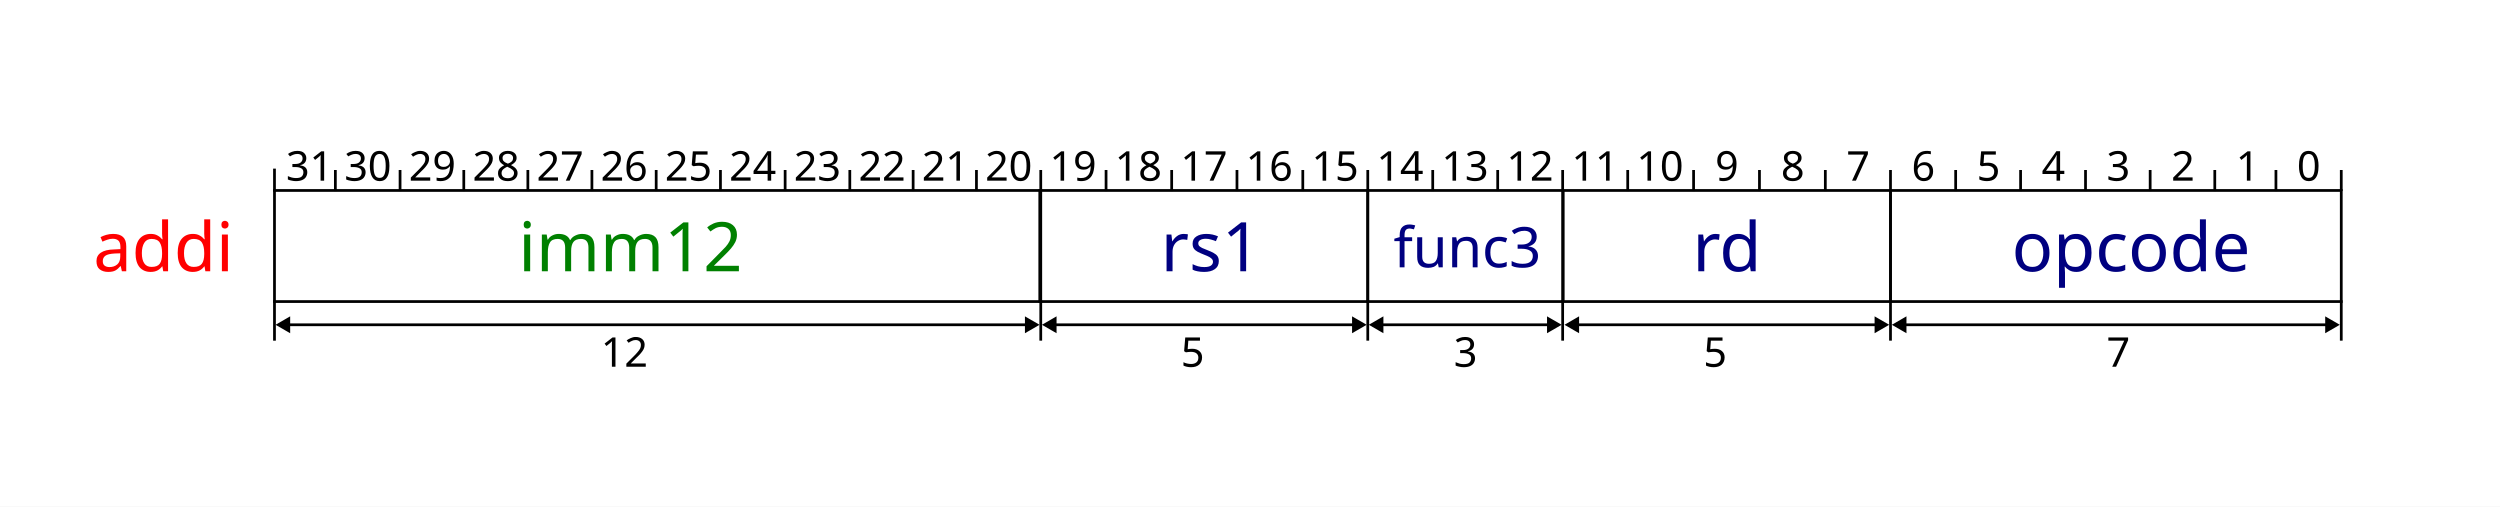
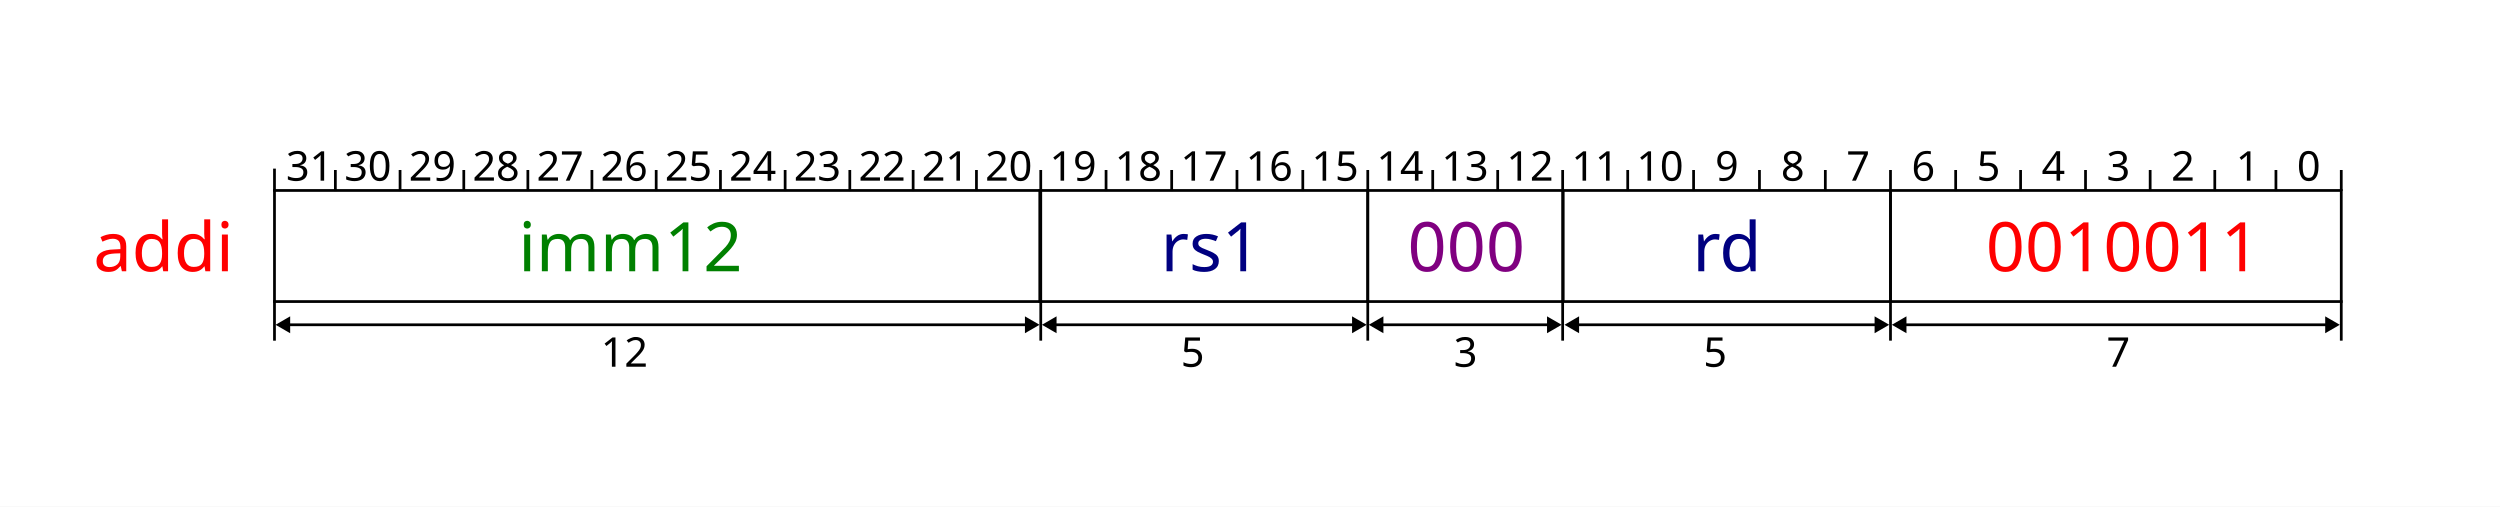
<svg xmlns="http://www.w3.org/2000/svg" width="241.457mm" height="48.931mm" viewBox="0 0 241.457 48.931" version="1.1" id="svg1" xml:space="preserve">
  <defs id="defs1">
    <marker style="overflow:visible" id="Triangle" refX="0" refY="0" orient="auto-start-reverse" markerWidth="1" markerHeight="1" viewBox="0 0 1 1" preserveAspectRatio="xMidYMid">
      <path transform="scale(0.5)" style="fill:context-stroke;fill-rule:evenodd;stroke:context-stroke;stroke-width:1pt" d="M 5.77,0 -2.88,5 V -5 Z" id="path135" />
    </marker>
  </defs>
  <g id="layer3" transform="translate(21.31817,-2.275862)">
    <rect style="fill:#ffffff;stroke:none;stroke-width:0.265;stroke-linecap:square;stroke-dasharray:none" id="rect53" width="241.457" height="48.931" x="-21.318" y="2.276" />
  </g>
  <g id="layer1" transform="translate(21.31817,-2.275862)" style="display:inline">
    <text xml:space="preserve" style="font-size:3.969px;line-height:1;font-family:Ubuntu;-inkscape-font-specification:Ubuntu;writing-mode:lr-tb;direction:ltr;fill:#000000;stroke-width:0.529;stroke-linecap:square" x="6.314" y="19.724" id="text1">
      <tspan id="tspan1" style="font-size:3.969px;fill:#000000;stroke-width:0.529" x="6.314" y="19.724">31</tspan>
    </text>
    <text xml:space="preserve" style="font-size:6.615px;line-height:1;font-family:Ubuntu;-inkscape-font-specification:Ubuntu;writing-mode:lr-tb;direction:ltr;fill:#008000;stroke-width:0.529;stroke-linecap:square" x="28.748" y="28.477" id="text2">
      <tspan id="tspan2" style="fill:#008000;stroke-width:0.529" x="28.748" y="28.477">imm12</tspan>
    </text>
    <text xml:space="preserve" style="font-size:3.969px;line-height:1;font-family:Ubuntu;-inkscape-font-specification:Ubuntu;writing-mode:lr-tb;direction:ltr;fill:#000000;stroke-width:0.529;stroke-linecap:square" x="11.946" y="19.724" id="text3">
      <tspan id="tspan3" style="font-size:3.969px;fill:#000000;stroke-width:0.529" x="11.946" y="19.724">30</tspan>
    </text>
    <text xml:space="preserve" style="font-size:3.969px;line-height:1;font-family:Ubuntu;-inkscape-font-specification:Ubuntu;writing-mode:lr-tb;direction:ltr;fill:#000000;stroke-width:0.529;stroke-linecap:square" x="18.17" y="19.724" id="text4">
      <tspan id="tspan4" style="font-size:3.969px;fill:#000000;stroke-width:0.529" x="18.17" y="19.724">29</tspan>
    </text>
    <path style="fill:#008000;stroke:#000000;stroke-width:0.265;stroke-linecap:square;stroke-dasharray:none" d="m 11.072,18.827 v 1.77" id="path4" />
    <path style="fill:#008000;stroke:#000000;stroke-width:0.265;stroke-linecap:square;stroke-dasharray:none" d="m 17.321,18.827 v 1.77" id="path6" />
    <path style="fill:#008000;stroke:#000000;stroke-width:0.265;stroke-linecap:square;stroke-dasharray:none" d="M 5.192,18.694 V 20.672" id="path7" />
    <text xml:space="preserve" style="font-size:3.969px;line-height:1;font-family:Ubuntu;-inkscape-font-specification:Ubuntu;writing-mode:lr-tb;direction:ltr;fill:#000000;stroke-width:0.529;stroke-linecap:square" x="24.326" y="19.724" id="text7">
      <tspan id="tspan7" style="font-size:3.969px;fill:#000000;stroke-width:0.529" x="24.326" y="19.724">28</tspan>
    </text>
    <path style="fill:#008000;stroke:#000000;stroke-width:0.265;stroke-linecap:square;stroke-dasharray:none" d="m 23.476,18.827 v 1.77" id="path8" />
    <text xml:space="preserve" style="font-size:3.969px;line-height:1;font-family:Ubuntu;-inkscape-font-specification:Ubuntu;writing-mode:lr-tb;direction:ltr;fill:#000000;stroke-width:0.529;stroke-linecap:square" x="30.513" y="19.724" id="text8">
      <tspan id="tspan8" style="font-size:3.969px;fill:#000000;stroke-width:0.529" x="30.513" y="19.724">27</tspan>
    </text>
    <path style="fill:#008000;stroke:#000000;stroke-width:0.265;stroke-linecap:square;stroke-dasharray:none" d="m 29.664,18.827 v 1.77" id="path9" />
    <text xml:space="preserve" style="font-size:3.969px;line-height:1;font-family:Ubuntu;-inkscape-font-specification:Ubuntu;writing-mode:lr-tb;direction:ltr;fill:#000000;stroke-width:0.529;stroke-linecap:square" x="36.7" y="19.724" id="text9">
      <tspan id="tspan9" style="font-size:3.969px;fill:#000000;stroke-width:0.529" x="36.7" y="19.724">26</tspan>
    </text>
    <path style="fill:#008000;stroke:#000000;stroke-width:0.265;stroke-linecap:square;stroke-dasharray:none" d="m 35.851,18.827 v 1.77" id="path10" />
    <text xml:space="preserve" style="font-size:3.969px;line-height:1;font-family:Ubuntu;-inkscape-font-specification:Ubuntu;writing-mode:lr-tb;direction:ltr;fill:#000000;stroke-width:0.529;stroke-linecap:square" x="42.907" y="19.724" id="text10">
      <tspan id="tspan10" style="font-size:3.969px;fill:#000000;stroke-width:0.529" x="42.907" y="19.724">25</tspan>
    </text>
    <path style="fill:#008000;stroke:#000000;stroke-width:0.265;stroke-linecap:square;stroke-dasharray:none" d="m 42.058,18.827 v 1.77" id="path11" />
    <text xml:space="preserve" style="font-size:3.969px;line-height:1;font-family:Ubuntu;-inkscape-font-specification:Ubuntu;writing-mode:lr-tb;direction:ltr;fill:#000000;stroke-width:0.529;stroke-linecap:square" x="49.114" y="19.724" id="text11">
      <tspan id="tspan11" style="font-size:3.969px;fill:#000000;stroke-width:0.529" x="49.114" y="19.724">24</tspan>
    </text>
    <path style="fill:#008000;stroke:#000000;stroke-width:0.265;stroke-linecap:square;stroke-dasharray:none" d="m 48.265,18.827 v 1.77" id="path12" />
    <text xml:space="preserve" style="font-size:3.969px;line-height:1;font-family:Ubuntu;-inkscape-font-specification:Ubuntu;writing-mode:lr-tb;direction:ltr;fill:#000000;stroke-width:0.529;stroke-linecap:square" x="55.361" y="19.724" id="text13">
      <tspan id="tspan13" style="font-size:3.969px;fill:#000000;stroke-width:0.529" x="55.361" y="19.724">23</tspan>
    </text>
    <path style="fill:#008000;stroke:#000000;stroke-width:0.265;stroke-linecap:square;stroke-dasharray:none" d="m 54.512,18.827 v 1.77" id="path13" />
    <text xml:space="preserve" style="font-size:3.969px;line-height:1;font-family:Ubuntu;-inkscape-font-specification:Ubuntu;writing-mode:lr-tb;direction:ltr;fill:#000000;stroke-width:0.529;stroke-linecap:square" x="61.608" y="19.724" id="text14">
      <tspan id="tspan14" style="font-size:3.969px;fill:#000000;stroke-width:0.529" x="61.608" y="19.724">22</tspan>
    </text>
    <path style="fill:#008000;stroke:#000000;stroke-width:0.265;stroke-linecap:square;stroke-dasharray:none" d="m 60.759,18.827 v 1.77" id="path14" />
    <text xml:space="preserve" style="font-size:3.969px;line-height:1;font-family:Ubuntu;-inkscape-font-specification:Ubuntu;writing-mode:lr-tb;direction:ltr;fill:#000000;stroke-width:0.529;stroke-linecap:square" x="67.724" y="19.724" id="text15">
      <tspan id="tspan15" style="font-size:3.969px;fill:#000000;stroke-width:0.529" x="67.724" y="19.724">21</tspan>
    </text>
    <path style="fill:#008000;stroke:#000000;stroke-width:0.265;stroke-linecap:square;stroke-dasharray:none" d="m 66.875,18.827 v 1.77" id="path15" />
    <text xml:space="preserve" style="font-size:3.969px;line-height:1;font-family:Ubuntu;-inkscape-font-specification:Ubuntu;writing-mode:lr-tb;direction:ltr;fill:#000000;stroke-width:0.529;stroke-linecap:square" x="73.84" y="19.724" id="text16">
      <tspan id="tspan16" style="font-size:3.969px;fill:#000000;stroke-width:0.529" x="73.84" y="19.724">20</tspan>
    </text>
    <path style="fill:#008000;stroke:#000000;stroke-width:0.265;stroke-linecap:square;stroke-dasharray:none" d="m 72.99,18.827 v 1.77" id="path16" />
    <path style="fill:#008000;stroke:#000000;stroke-width:0.265;stroke-linecap:square;stroke-dasharray:none" d="m 79.201,18.827 v 1.77" id="path17" />
    <rect style="fill:none;stroke:#000000;stroke-width:0.265;stroke-linecap:square;stroke-dasharray:none" id="rect17" width="74.01" height="10.729" x="5.192" y="20.672" />
    <path style="fill:#008000;stroke:#000000;stroke-width:0.265;stroke-linecap:square;stroke-dasharray:none" d="m 5.192,31.401 v 3.647" id="path18" />
    <path style="fill:#008000;stroke:#000000;stroke-width:0.265;stroke-linecap:square;stroke-dasharray:none" d="m 79.201,31.404 v 3.641" id="path19" />
    <path style="fill:none;stroke:#000000;stroke-width:0.265;stroke-linecap:square;stroke-dasharray:none;marker-start:url(#Triangle);marker-end:url(#Triangle)" d="M 6.237,33.644 H 78.143" id="path20" />
    <text xml:space="preserve" style="font-size:3.969px;line-height:1;font-family:Ubuntu;-inkscape-font-specification:Ubuntu;writing-mode:lr-tb;direction:ltr;fill:#000000;stroke-width:0.529;stroke-linecap:square" x="36.72" y="37.694" id="text20">
      <tspan id="tspan20" style="font-size:3.969px;fill:#000000;stroke-width:0.529" x="36.72" y="37.694">12</tspan>
    </text>
    <text xml:space="preserve" style="font-size:3.969px;line-height:1;font-family:Ubuntu;-inkscape-font-specification:Ubuntu;writing-mode:lr-tb;direction:ltr;fill:#000000;stroke-width:0.529;stroke-linecap:square" x="80.051" y="19.724" id="text21">
      <tspan id="tspan21" style="font-size:3.969px;fill:#000000;stroke-width:0.529" x="80.051" y="19.724">19</tspan>
    </text>
    <text xml:space="preserve" style="font-size:3.969px;line-height:1;font-family:Ubuntu;-inkscape-font-specification:Ubuntu;writing-mode:lr-tb;direction:ltr;fill:#000000;stroke-width:0.529;stroke-linecap:square" x="86.357" y="19.724" id="text22">
      <tspan id="tspan22" style="font-size:3.969px;fill:#000000;stroke-width:0.529" x="86.357" y="19.724">18</tspan>
    </text>
    <path style="fill:#008000;stroke:#000000;stroke-width:0.265;stroke-linecap:square;stroke-dasharray:none" d="m 85.508,18.827 v 1.77" id="path22" />
    <rect style="fill:none;stroke:#000000;stroke-width:0.265;stroke-linecap:square;stroke-dasharray:none" id="rect22" width="31.678" height="10.729" x="79.106" y="20.672" />
    <text xml:space="preserve" style="font-size:3.969px;line-height:1;font-family:Ubuntu;-inkscape-font-specification:Ubuntu;writing-mode:lr-tb;direction:ltr;fill:#000000;stroke-width:0.529;stroke-linecap:square" x="92.695" y="19.724" id="text23">
      <tspan id="tspan23" style="font-size:3.969px;fill:#000000;stroke-width:0.529" x="92.695" y="19.724">17</tspan>
    </text>
    <path style="fill:#008000;stroke:#000000;stroke-width:0.265;stroke-linecap:square;stroke-dasharray:none" d="m 91.846,18.827 v 1.77" id="path23" />
    <text xml:space="preserve" style="font-size:3.969px;line-height:1;font-family:Ubuntu;-inkscape-font-specification:Ubuntu;writing-mode:lr-tb;direction:ltr;fill:#000000;stroke-width:0.529;stroke-linecap:square" x="99.001" y="19.724" id="text24">
      <tspan id="tspan24" style="font-size:3.969px;fill:#000000;stroke-width:0.529" x="99.001" y="19.724">16</tspan>
    </text>
    <path style="fill:#008000;stroke:#000000;stroke-width:0.265;stroke-linecap:square;stroke-dasharray:none" d="m 98.152,18.827 v 1.77" id="path24" />
    <text xml:space="preserve" style="font-size:3.969px;line-height:1;font-family:Ubuntu;-inkscape-font-specification:Ubuntu;writing-mode:lr-tb;direction:ltr;fill:#000000;stroke-width:0.529;stroke-linecap:square" x="105.359" y="19.724" id="text25">
      <tspan id="tspan25" style="font-size:3.969px;fill:#000000;stroke-width:0.529" x="105.359" y="19.724">15</tspan>
    </text>
    <path style="fill:#008000;stroke:#000000;stroke-width:0.265;stroke-linecap:square;stroke-dasharray:none" d="m 104.51,18.827 v 1.77" id="path25" />
    <path style="fill:#008000;stroke:#000000;stroke-width:0.265;stroke-linecap:square;stroke-dasharray:none" d="m 110.785,18.827 v 1.77" id="path26" />
    <text xml:space="preserve" style="font-size:6.615px;line-height:1;font-family:Ubuntu;-inkscape-font-specification:Ubuntu;writing-mode:lr-tb;direction:ltr;fill:#000080;stroke-width:0.529;stroke-linecap:square" x="90.791" y="28.477" id="text26">
      <tspan id="tspan26" style="fill:#000080;stroke-width:0.529" x="90.791" y="28.477">rs1</tspan>
    </text>
    <path style="fill:#008000;stroke:#000000;stroke-width:0.265;stroke-linecap:square;stroke-dasharray:none" d="m 110.785,31.404 v 3.641" id="path27" />
    <path style="fill:none;stroke:#000000;stroke-width:0.265;stroke-linecap:square;stroke-dasharray:none;marker-start:url(#Triangle);marker-end:url(#Triangle)" d="M 80.257,33.644 H 109.738" id="path28" />
    <text xml:space="preserve" style="font-size:3.969px;line-height:1;font-family:Ubuntu;-inkscape-font-specification:Ubuntu;writing-mode:lr-tb;direction:ltr;fill:#000000;stroke-width:0.529;stroke-linecap:square" x="92.735" y="37.694" id="text28">
      <tspan id="tspan28" style="font-size:3.969px;fill:#000000;stroke-width:0.529" x="92.735" y="37.694">5</tspan>
    </text>
    <text xml:space="preserve" style="font-size:3.969px;line-height:1;font-family:Ubuntu;-inkscape-font-specification:Ubuntu;writing-mode:lr-tb;direction:ltr;fill:#000000;stroke-width:0.529;stroke-linecap:square" x="111.634" y="19.724" id="text29">
      <tspan id="tspan29" style="font-size:3.969px;fill:#000000;stroke-width:0.529" x="111.634" y="19.724">14</tspan>
    </text>
    <text xml:space="preserve" style="font-size:3.969px;line-height:1;font-family:Ubuntu;-inkscape-font-specification:Ubuntu;writing-mode:lr-tb;direction:ltr;fill:#000000;stroke-width:0.529;stroke-linecap:square" x="117.908" y="19.724" id="text30">
      <tspan id="tspan30" style="font-size:3.969px;fill:#000000;stroke-width:0.529" x="117.908" y="19.724">13</tspan>
    </text>
    <path style="fill:#008000;stroke:#000000;stroke-width:0.265;stroke-linecap:square;stroke-dasharray:none" d="m 117.059,18.827 v 1.77" id="path30" />
    <text xml:space="preserve" style="font-size:3.969px;line-height:1;font-family:Ubuntu;-inkscape-font-specification:Ubuntu;writing-mode:lr-tb;direction:ltr;fill:#000000;stroke-width:0.529;stroke-linecap:square" x="124.183" y="19.724" id="text31">
      <tspan id="tspan31" style="font-size:3.969px;fill:#000000;stroke-width:0.529" x="124.183" y="19.724">12</tspan>
    </text>
    <path style="fill:#008000;stroke:#000000;stroke-width:0.265;stroke-linecap:square;stroke-dasharray:none" d="m 123.334,18.827 v 1.77" id="path31" />
    <rect style="fill:none;stroke:#000000;stroke-width:0.265;stroke-linecap:square;stroke-dasharray:none" id="rect31" width="18.824" height="10.729" x="110.785" y="20.672" />
    <path style="fill:#008000;stroke:#000000;stroke-width:0.265;stroke-linecap:square;stroke-dasharray:none" d="m 129.608,18.827 v 1.77" id="path32" />
    <path style="fill:#008000;stroke:#000000;stroke-width:0.265;stroke-linecap:square;stroke-dasharray:none" d="m 129.608,31.404 v 3.641" id="path33" />
-     <text xml:space="preserve" style="font-size:5.416px;line-height:1;font-family:Ubuntu;-inkscape-font-specification:Ubuntu;writing-mode:lr-tb;direction:ltr;fill:#000080;stroke-width:0.529;stroke-linecap:square" x="113.272" y="28.097" id="text33">
-       <tspan id="tspan33" style="fill:#000080;stroke-width:0.529" x="113.272" y="28.097">func3</tspan>
-     </text>
    <path style="fill:none;stroke:#000000;stroke-width:0.265;stroke-linecap:square;stroke-dasharray:none;marker-start:url(#Triangle);marker-end:url(#Triangle)" d="m 111.825,33.644 h 16.743" id="path34" />
    <text xml:space="preserve" style="font-size:3.969px;line-height:1;font-family:Ubuntu;-inkscape-font-specification:Ubuntu;writing-mode:lr-tb;direction:ltr;fill:#000000;stroke-width:0.529;stroke-linecap:square" x="119.097" y="37.694" id="text34">
      <tspan id="tspan34" style="font-size:3.969px;fill:#000000;stroke-width:0.529" x="119.097" y="37.694">3</tspan>
    </text>
    <text xml:space="preserve" style="font-size:3.969px;line-height:1;font-family:Ubuntu;-inkscape-font-specification:Ubuntu;writing-mode:lr-tb;direction:ltr;fill:#000000;stroke-width:0.529;stroke-linecap:square" x="130.466" y="19.724" id="text35">
      <tspan id="tspan35" style="font-size:3.969px;fill:#000000;stroke-width:0.529" x="130.466" y="19.724">11</tspan>
    </text>
    <text xml:space="preserve" style="font-size:3.969px;line-height:1;font-family:Ubuntu;-inkscape-font-specification:Ubuntu;writing-mode:lr-tb;direction:ltr;fill:#000000;stroke-width:0.529;stroke-linecap:square" x="136.74" y="19.724" id="text36">
      <tspan id="tspan36" style="font-size:3.969px;fill:#000000;stroke-width:0.529" x="136.74" y="19.724">10</tspan>
    </text>
    <path style="fill:#008000;stroke:#000000;stroke-width:0.265;stroke-linecap:square;stroke-dasharray:none" d="m 135.891,18.827 v 1.77" id="path36" />
    <path style="fill:#008000;stroke:#000000;stroke-width:0.265;stroke-linecap:square;stroke-dasharray:none" d="m 142.253,18.827 v 1.77" id="path37" />
    <path style="fill:#008000;stroke:#000000;stroke-width:0.265;stroke-linecap:square;stroke-dasharray:none" d="m 148.615,18.827 v 1.77" id="path38" />
    <path style="fill:#008000;stroke:#000000;stroke-width:0.265;stroke-linecap:square;stroke-dasharray:none" d="m 154.977,18.827 v 1.77" id="path39" />
    <text xml:space="preserve" style="font-size:3.969px;line-height:1;font-family:Ubuntu;-inkscape-font-specification:Ubuntu;writing-mode:lr-tb;direction:ltr;fill:#000000;stroke-width:0.529;stroke-linecap:square" x="144.336" y="19.724" id="text39">
      <tspan id="tspan39" style="font-size:3.969px;fill:#000000;stroke-width:0.529" x="144.336" y="19.724">9</tspan>
    </text>
    <text xml:space="preserve" style="font-size:3.969px;line-height:1;font-family:Ubuntu;-inkscape-font-specification:Ubuntu;writing-mode:lr-tb;direction:ltr;fill:#000000;stroke-width:0.529;stroke-linecap:square" x="150.698" y="19.724" id="text40">
      <tspan id="tspan40" style="font-size:3.969px;fill:#000000;stroke-width:0.529" x="150.698" y="19.724">8</tspan>
    </text>
    <text xml:space="preserve" style="font-size:3.969px;line-height:1;font-family:Ubuntu;-inkscape-font-specification:Ubuntu;writing-mode:lr-tb;direction:ltr;fill:#000000;stroke-width:0.529;stroke-linecap:square" x="157.013" y="19.724" id="text41">
      <tspan id="tspan41" style="font-size:3.969px;fill:#000000;stroke-width:0.529" x="157.013" y="19.724">7</tspan>
    </text>
    <path style="fill:#008000;stroke:#000000;stroke-width:0.265;stroke-linecap:square;stroke-dasharray:none" d="m 161.271,18.827 v 1.77" id="path41" />
    <rect style="fill:none;stroke:#000000;stroke-width:0.265;stroke-linecap:square;stroke-dasharray:none" id="rect41" width="31.611" height="10.729" x="129.66" y="20.672" />
    <path style="fill:#008000;stroke:#000000;stroke-width:0.265;stroke-linecap:square;stroke-dasharray:none" d="m 161.271,31.404 v 3.641" id="path42" />
    <text xml:space="preserve" style="font-size:6.615px;line-height:1;font-family:Ubuntu;-inkscape-font-specification:Ubuntu;writing-mode:lr-tb;direction:ltr;fill:#000080;stroke-width:0.529;stroke-linecap:square" x="142.143" y="28.477" id="text42">
      <tspan id="tspan42" style="fill:#000080;stroke-width:0.529" x="142.143" y="28.477">rd</tspan>
    </text>
    <path style="fill:none;stroke:#000000;stroke-width:0.265;stroke-linecap:square;stroke-dasharray:none;marker-start:url(#Triangle);marker-end:url(#Triangle)" d="m 130.725,33.644 h 29.481" id="path43" />
    <text xml:space="preserve" style="font-size:3.969px;line-height:1;font-family:Ubuntu;-inkscape-font-specification:Ubuntu;writing-mode:lr-tb;direction:ltr;fill:#000000;stroke-width:0.529;stroke-linecap:square" x="143.203" y="37.694" id="text43">
      <tspan id="tspan43" style="font-size:3.969px;fill:#000000;stroke-width:0.529" x="143.203" y="37.694">5</tspan>
    </text>
    <path style="fill:#008000;stroke:#000000;stroke-width:0.265;stroke-linecap:square;stroke-dasharray:none" d="m 167.565,18.827 v 1.77" id="path44" />
    <text xml:space="preserve" style="font-size:3.969px;line-height:1;font-family:Ubuntu;-inkscape-font-specification:Ubuntu;writing-mode:lr-tb;direction:ltr;fill:#000000;stroke-width:0.529;stroke-linecap:square" x="163.307" y="19.724" id="text44">
      <tspan id="tspan44" style="font-size:3.969px;fill:#000000;stroke-width:0.529" x="163.307" y="19.724">6</tspan>
    </text>
    <text xml:space="preserve" style="font-size:3.969px;line-height:1;font-family:Ubuntu;-inkscape-font-specification:Ubuntu;writing-mode:lr-tb;direction:ltr;fill:#000000;stroke-width:0.529;stroke-linecap:square" x="169.601" y="19.724" id="text45">
      <tspan id="tspan45" style="font-size:3.969px;fill:#000000;stroke-width:0.529" x="169.601" y="19.724">5</tspan>
    </text>
    <path style="fill:#008000;stroke:#000000;stroke-width:0.265;stroke-linecap:square;stroke-dasharray:none" d="m 173.836,18.827 v 1.77" id="path45" />
    <text xml:space="preserve" style="font-size:3.969px;line-height:1;font-family:Ubuntu;-inkscape-font-specification:Ubuntu;writing-mode:lr-tb;direction:ltr;fill:#000000;stroke-width:0.529;stroke-linecap:square" x="175.872" y="19.724" id="text46">
      <tspan id="tspan46" style="font-size:3.969px;fill:#000000;stroke-width:0.529" x="175.872" y="19.724">4</tspan>
    </text>
    <path style="fill:#008000;stroke:#000000;stroke-width:0.265;stroke-linecap:square;stroke-dasharray:none" d="m 180.107,18.827 v 1.77" id="path46" />
    <text xml:space="preserve" style="font-size:3.969px;line-height:1;font-family:Ubuntu;-inkscape-font-specification:Ubuntu;writing-mode:lr-tb;direction:ltr;fill:#000000;stroke-width:0.529;stroke-linecap:square" x="182.143" y="19.724" id="text47">
      <tspan id="tspan47" style="font-size:3.969px;fill:#000000;stroke-width:0.529" x="182.143" y="19.724">3</tspan>
    </text>
    <path style="fill:#008000;stroke:#000000;stroke-width:0.265;stroke-linecap:square;stroke-dasharray:none" d="m 186.35,18.827 v 1.77" id="path47" />
    <text xml:space="preserve" style="font-size:3.969px;line-height:1;font-family:Ubuntu;-inkscape-font-specification:Ubuntu;writing-mode:lr-tb;direction:ltr;fill:#000000;stroke-width:0.529;stroke-linecap:square" x="188.385" y="19.724" id="text48">
      <tspan id="tspan48" style="font-size:3.969px;fill:#000000;stroke-width:0.529" x="188.385" y="19.724">2</tspan>
    </text>
    <path style="fill:#008000;stroke:#000000;stroke-width:0.265;stroke-linecap:square;stroke-dasharray:none" d="m 192.592,18.827 v 1.77" id="path48" />
    <text xml:space="preserve" style="font-size:3.969px;line-height:1;font-family:Ubuntu;-inkscape-font-specification:Ubuntu;writing-mode:lr-tb;direction:ltr;fill:#000000;stroke-width:0.529;stroke-linecap:square" x="194.628" y="19.724" id="text49">
      <tspan id="tspan49" style="font-size:3.969px;fill:#000000;stroke-width:0.529" x="194.628" y="19.724">1</tspan>
    </text>
    <path style="fill:#008000;stroke:#000000;stroke-width:0.265;stroke-linecap:square;stroke-dasharray:none" d="m 198.498,18.827 v 1.77" id="path49" />
    <text xml:space="preserve" style="font-size:3.969px;line-height:1;font-family:Ubuntu;-inkscape-font-specification:Ubuntu;writing-mode:lr-tb;direction:ltr;fill:#000000;stroke-width:0.529;stroke-linecap:square" x="200.534" y="19.724" id="text50">
      <tspan id="tspan50" style="font-size:3.969px;fill:#000000;stroke-width:0.529" x="200.534" y="19.724">0</tspan>
    </text>
    <path style="fill:#008000;stroke:#000000;stroke-width:0.265;stroke-linecap:square;stroke-dasharray:none" d="m 204.808,18.827 v 1.77" id="path50" />
    <rect style="fill:none;stroke:#000000;stroke-width:0.265;stroke-linecap:square;stroke-dasharray:none" id="rect50" width="43.537" height="10.729" x="161.271" y="20.672" />
-     <text xml:space="preserve" style="font-size:6.615px;line-height:1;font-family:Ubuntu;-inkscape-font-specification:Ubuntu;writing-mode:lr-tb;direction:ltr;fill:#000080;stroke-width:0.529;stroke-linecap:square" x="172.985" y="28.477" id="text51">
-       <tspan id="tspan51" style="fill:#000080;stroke-width:0.529" x="172.985" y="28.477">opcode</tspan>
+     <text xml:space="preserve" style="font-size:6.615px;line-height:1;font-family:Ubuntu;-inkscape-font-specification:Ubuntu;writing-mode:lr-tb;direction:ltr;fill:#ff0000;stroke-width:0.529;stroke-linecap:square" x="170.475" y="28.477" id="text51">
+       <tspan id="tspan51" style="fill:#ff0000;stroke-width:0.529" x="170.475" y="28.477">0010011</tspan>
    </text>
    <path style="fill:#008000;stroke:#000000;stroke-width:0.265;stroke-linecap:square;stroke-dasharray:none" d="m 204.808,31.404 v 3.641" id="path51" />
    <path style="fill:none;stroke:#000000;stroke-width:0.265;stroke-linecap:square;stroke-dasharray:none;marker-start:url(#Triangle);marker-end:url(#Triangle)" d="m 162.343,33.644 h 41.383" id="path52" />
    <text xml:space="preserve" style="font-size:3.969px;line-height:1;font-family:Ubuntu;-inkscape-font-specification:Ubuntu;writing-mode:lr-tb;direction:ltr;fill:#000000;stroke-width:0.529;stroke-linecap:square" x="182.139" y="37.694" id="text52">
      <tspan id="tspan52" style="font-size:3.969px;fill:#000000;stroke-width:0.529" x="182.139" y="37.694">7</tspan>
    </text>
    <text xml:space="preserve" style="font-size:6.615px;line-height:1;font-family:Ubuntu;-inkscape-font-specification:Ubuntu;writing-mode:lr-tb;direction:ltr;fill:#ff0000;stroke-width:0.529;stroke-linecap:square" x="-12.296" y="28.477" id="text53">
      <tspan id="tspan53" style="fill:#ff0000;stroke-width:0.529" x="-12.296" y="28.477">addi</tspan>
    </text>
+     <text xml:space="preserve" style="font-size:6.615px;line-height:1;font-family:Ubuntu;-inkscape-font-specification:Ubuntu;writing-mode:lr-tb;direction:ltr;fill:#800080;stroke-width:0.529;stroke-linecap:square" x="114.626" y="28.477" id="text5">
+       <tspan id="tspan5" style="fill:#800080;stroke-width:0.529" x="114.626" y="28.477">000</tspan>
+     </text>
  </g>
</svg>
